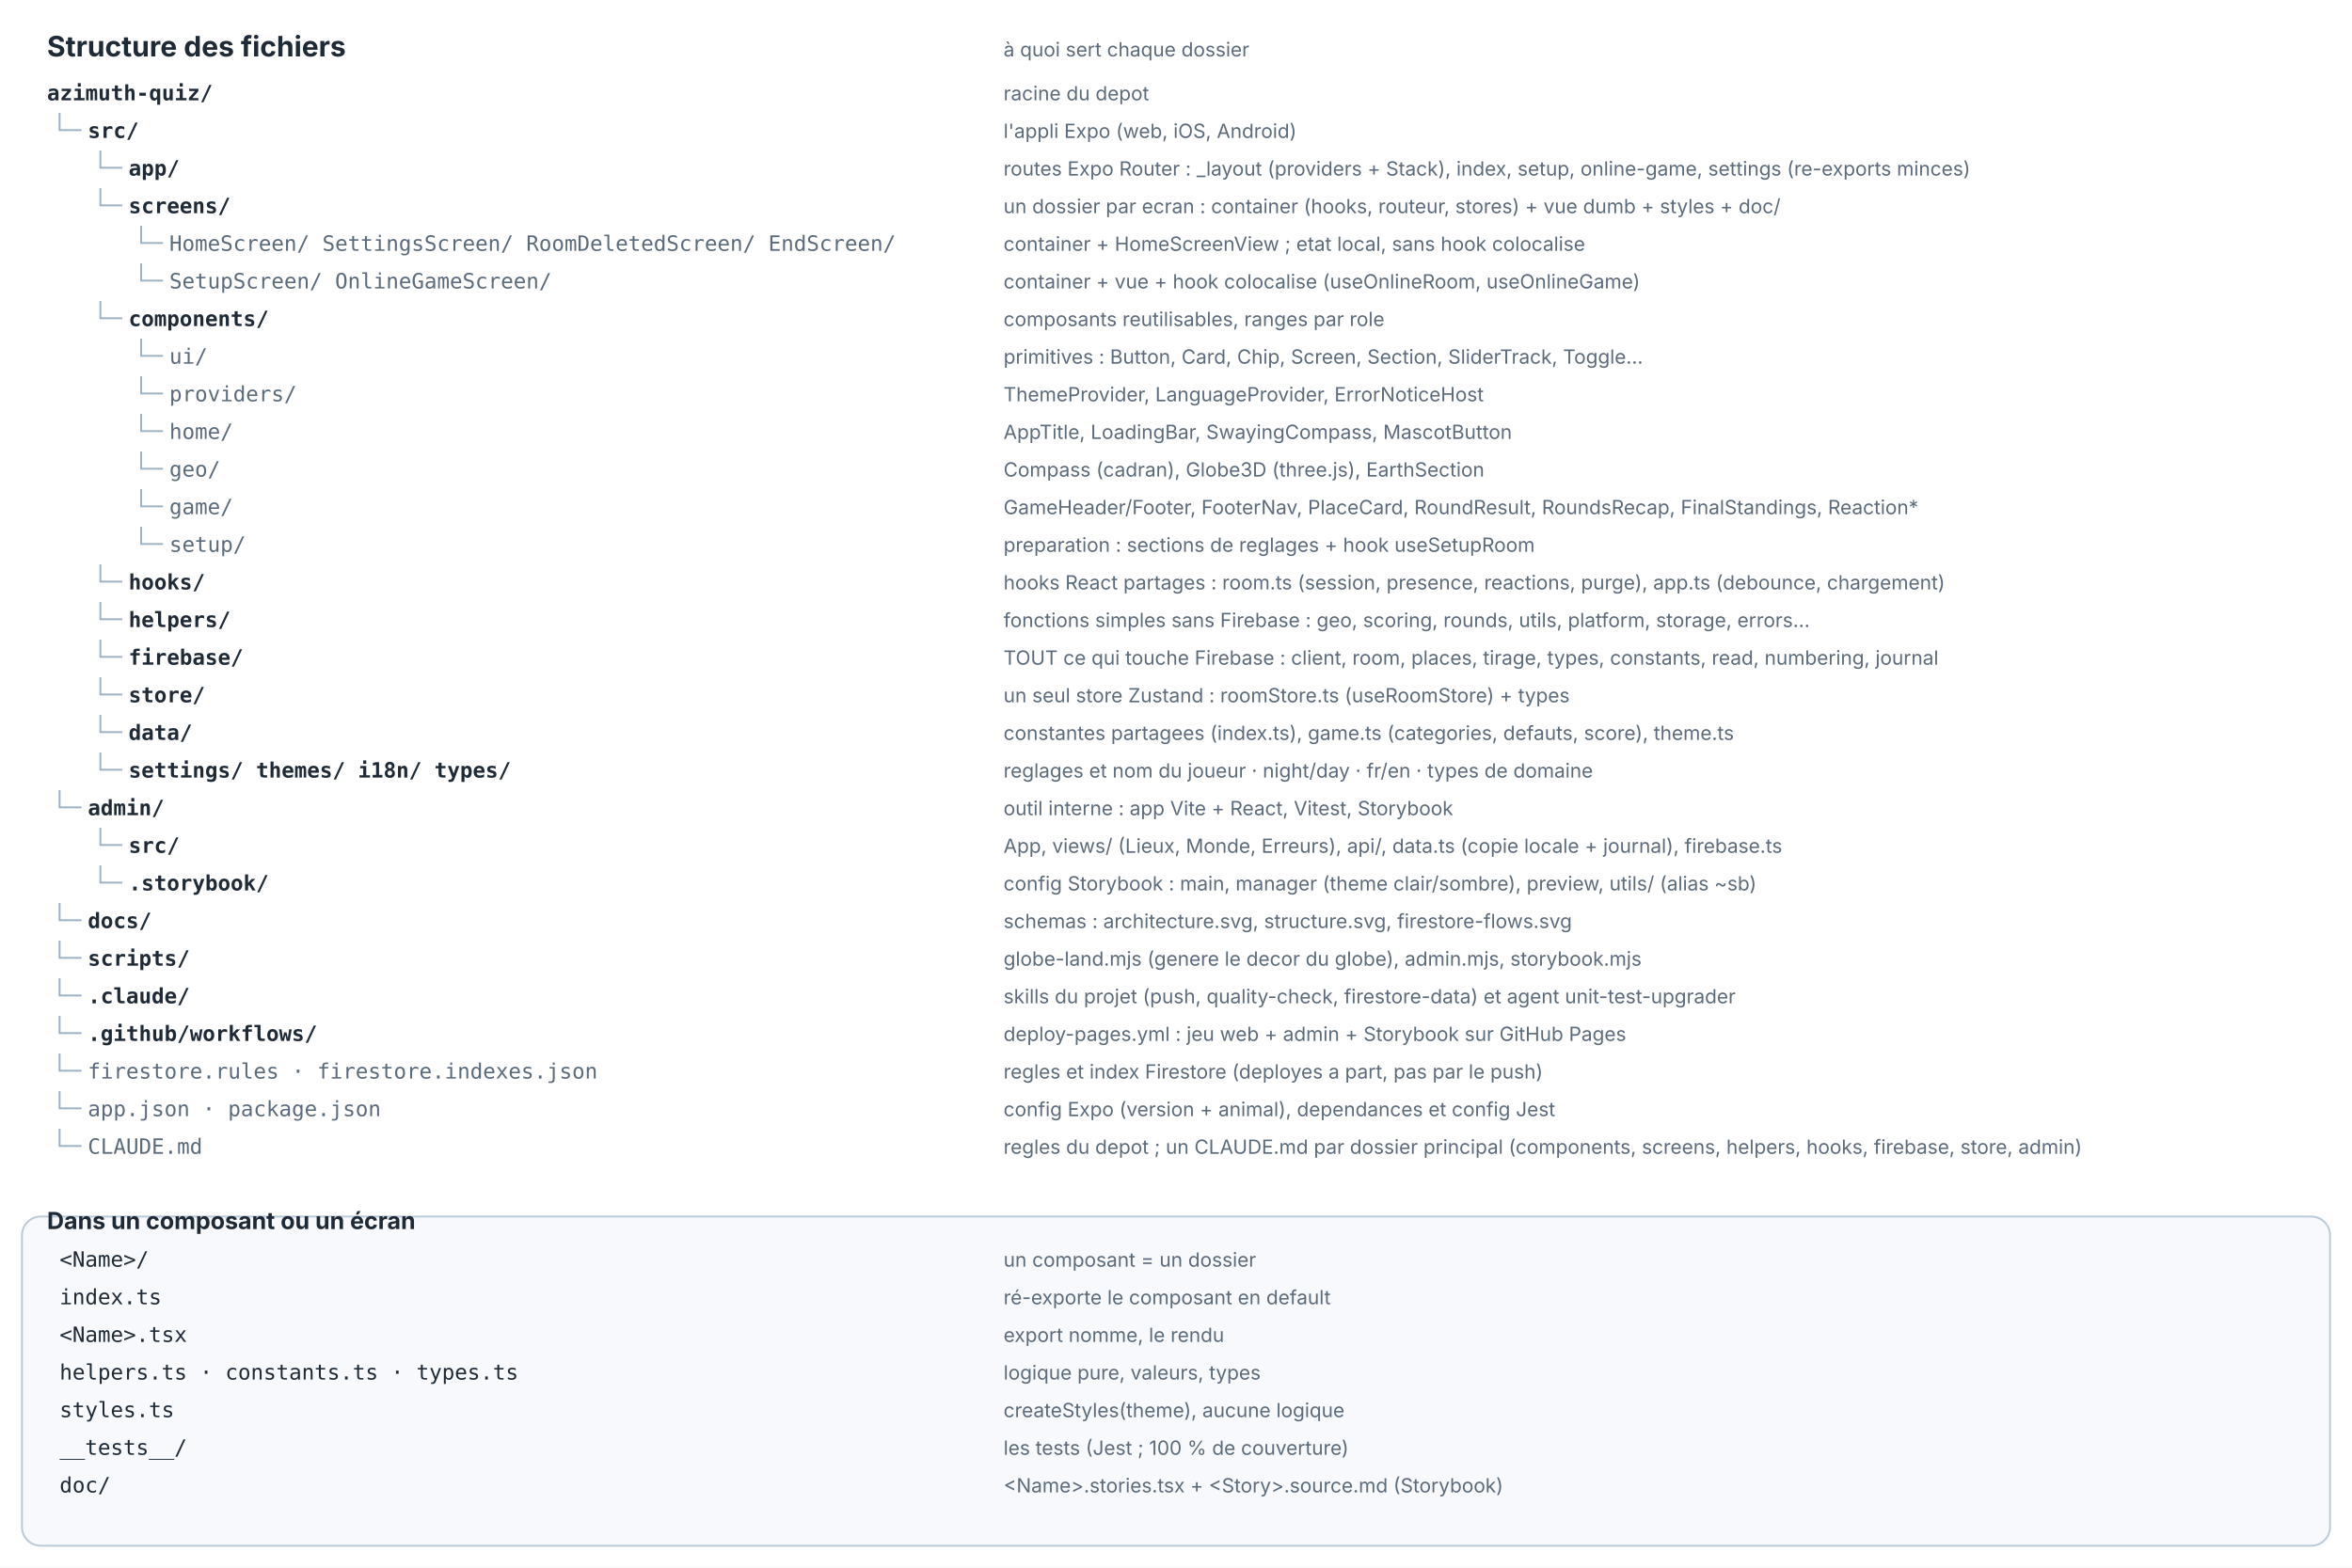
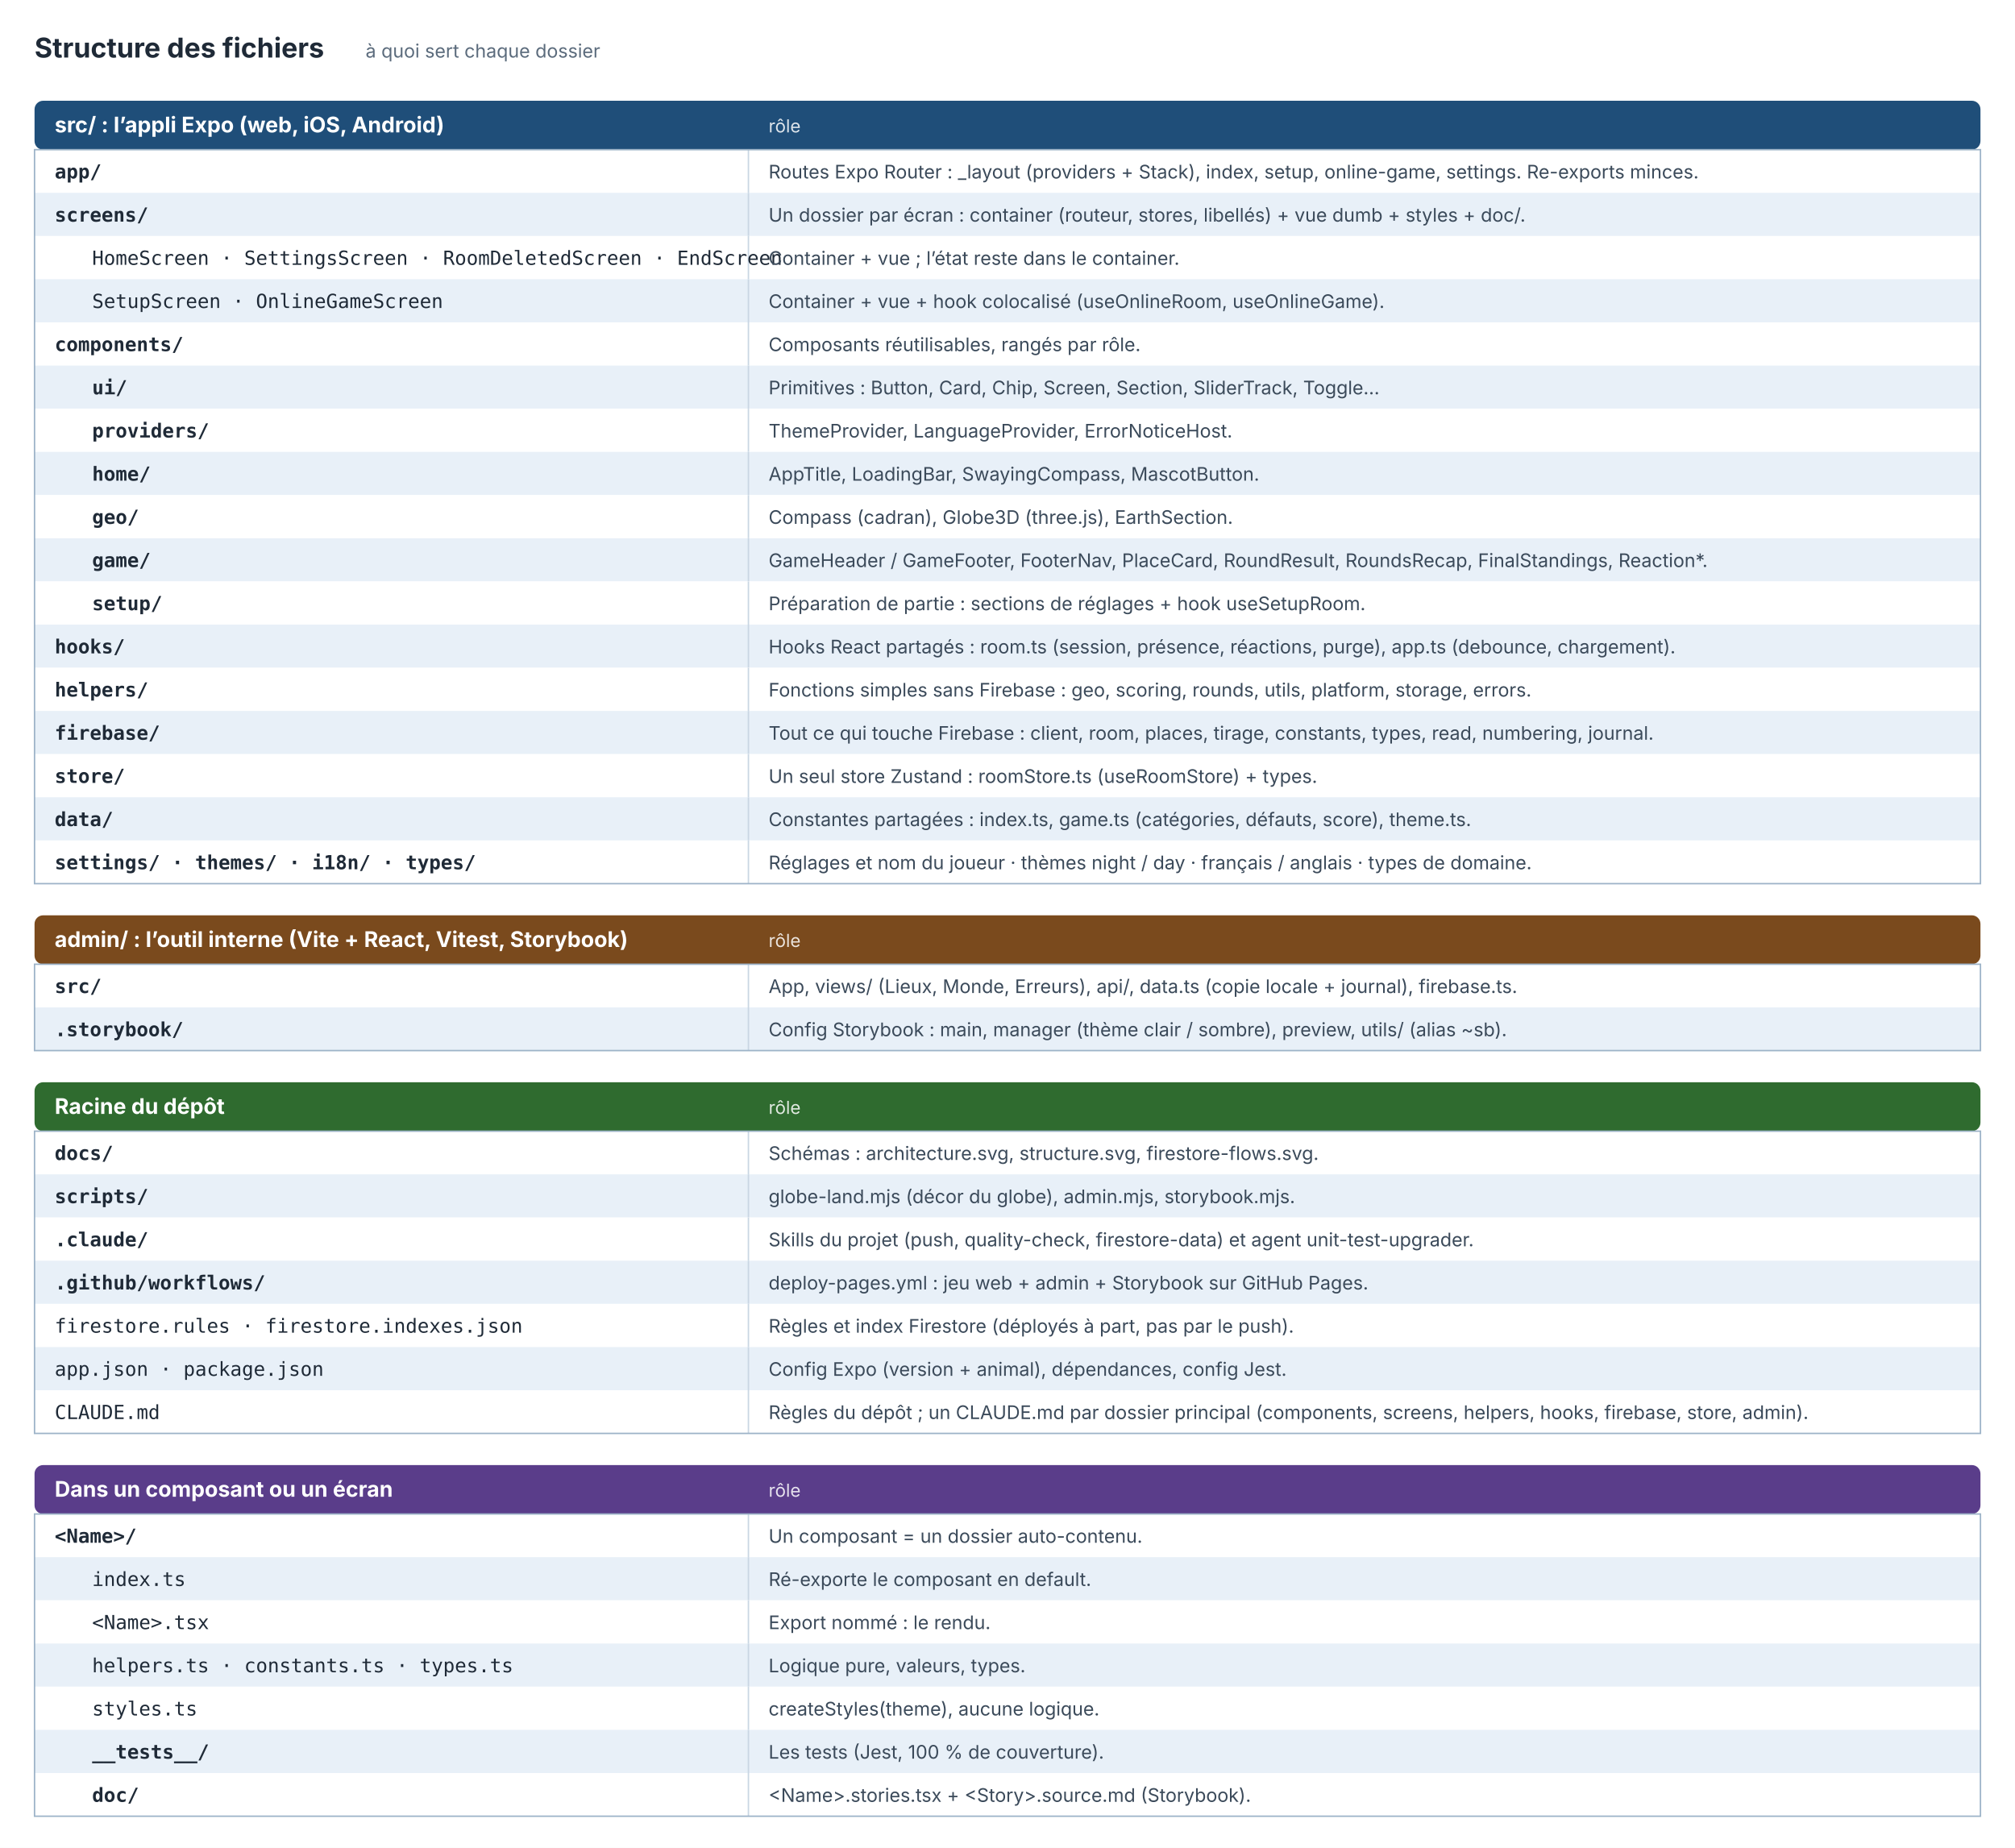
- <svg xmlns="http://www.w3.org/2000/svg" viewBox="0 0 1500 1000" width="1500" height="1000" font-family="system-ui, -apple-system, 'Segoe UI', sans-serif">
-   <rect width="1500" height="1000" fill="#ffffff" />
-   <text x="30" y="36" font-size="18" font-weight="700" fill="#1f2a37">Structure des fichiers</text>
-   <text x="640" y="36" font-size="12.5" fill="#5b6b7c">à quoi sert chaque dossier</text>
-   <rect x="14" y="776" width="1472" height="210" rx="12" fill="#f3f7fb" stroke="#9db3c8" stroke-width="1.2" opacity="0.7" />
-   <text x="30" y="64" font-size="13.5" font-family="ui-monospace, 'Cascadia Mono', Consolas, monospace" font-weight="700" fill="#1f2a37">azimuth-quiz/</text>
-   <text x="640" y="64" font-size="12.5" fill="#5b6b7c">racine du depot</text>
-   <path d="M38 72 V83 H52" stroke="#9db3c8" stroke-width="1.2" fill="none" />
-   <text x="56" y="88" font-size="13.5" font-family="ui-monospace, 'Cascadia Mono', Consolas, monospace" font-weight="700" fill="#1f2a37">src/</text>
-   <text x="640" y="88" font-size="12.5" fill="#5b6b7c">l'appli Expo (web, iOS, Android)</text>
-   <path d="M64 96 V107 H78" stroke="#9db3c8" stroke-width="1.2" fill="none" />
-   <text x="82" y="112" font-size="13.5" font-family="ui-monospace, 'Cascadia Mono', Consolas, monospace" font-weight="700" fill="#1f2a37">app/</text>
-   <text x="640" y="112" font-size="12.5" fill="#5b6b7c">routes Expo Router : _layout (providers + Stack), index, setup, online-game, settings (re-exports minces)</text>
-   <path d="M64 120 V131 H78" stroke="#9db3c8" stroke-width="1.2" fill="none" />
-   <text x="82" y="136" font-size="13.5" font-family="ui-monospace, 'Cascadia Mono', Consolas, monospace" font-weight="700" fill="#1f2a37">screens/</text>
-   <text x="640" y="136" font-size="12.5" fill="#5b6b7c">un dossier par ecran : container (hooks, routeur, stores) + vue dumb + styles + doc/</text>
-   <path d="M90 144 V155 H104" stroke="#9db3c8" stroke-width="1.2" fill="none" />
-   <text x="108" y="160" font-size="13.5" font-family="ui-monospace, 'Cascadia Mono', Consolas, monospace" font-weight="400" fill="#5b6b7c">HomeScreen/ SettingsScreen/ RoomDeletedScreen/ EndScreen/</text>
-   <text x="640" y="160" font-size="12.5" fill="#5b6b7c">container + HomeScreenView ; etat local, sans hook colocalise</text>
-   <path d="M90 168 V179 H104" stroke="#9db3c8" stroke-width="1.2" fill="none" />
-   <text x="108" y="184" font-size="13.5" font-family="ui-monospace, 'Cascadia Mono', Consolas, monospace" font-weight="400" fill="#5b6b7c">SetupScreen/ OnlineGameScreen/</text>
-   <text x="640" y="184" font-size="12.5" fill="#5b6b7c">container + vue + hook colocalise (useOnlineRoom, useOnlineGame)</text>
-   <path d="M64 192 V203 H78" stroke="#9db3c8" stroke-width="1.2" fill="none" />
-   <text x="82" y="208" font-size="13.5" font-family="ui-monospace, 'Cascadia Mono', Consolas, monospace" font-weight="700" fill="#1f2a37">components/</text>
-   <text x="640" y="208" font-size="12.5" fill="#5b6b7c">composants reutilisables, ranges par role</text>
-   <path d="M90 216 V227 H104" stroke="#9db3c8" stroke-width="1.2" fill="none" />
-   <text x="108" y="232" font-size="13.5" font-family="ui-monospace, 'Cascadia Mono', Consolas, monospace" font-weight="400" fill="#5b6b7c">ui/</text>
-   <text x="640" y="232" font-size="12.5" fill="#5b6b7c">primitives : Button, Card, Chip, Screen, Section, SliderTrack, Toggle...</text>
-   <path d="M90 240 V251 H104" stroke="#9db3c8" stroke-width="1.2" fill="none" />
-   <text x="108" y="256" font-size="13.5" font-family="ui-monospace, 'Cascadia Mono', Consolas, monospace" font-weight="400" fill="#5b6b7c">providers/</text>
-   <text x="640" y="256" font-size="12.5" fill="#5b6b7c">ThemeProvider, LanguageProvider, ErrorNoticeHost</text>
-   <path d="M90 264 V275 H104" stroke="#9db3c8" stroke-width="1.2" fill="none" />
-   <text x="108" y="280" font-size="13.5" font-family="ui-monospace, 'Cascadia Mono', Consolas, monospace" font-weight="400" fill="#5b6b7c">home/</text>
-   <text x="640" y="280" font-size="12.5" fill="#5b6b7c">AppTitle, LoadingBar, SwayingCompass, MascotButton</text>
-   <path d="M90 288 V299 H104" stroke="#9db3c8" stroke-width="1.2" fill="none" />
-   <text x="108" y="304" font-size="13.5" font-family="ui-monospace, 'Cascadia Mono', Consolas, monospace" font-weight="400" fill="#5b6b7c">geo/</text>
-   <text x="640" y="304" font-size="12.5" fill="#5b6b7c">Compass (cadran), Globe3D (three.js), EarthSection</text>
-   <path d="M90 312 V323 H104" stroke="#9db3c8" stroke-width="1.2" fill="none" />
-   <text x="108" y="328" font-size="13.5" font-family="ui-monospace, 'Cascadia Mono', Consolas, monospace" font-weight="400" fill="#5b6b7c">game/</text>
-   <text x="640" y="328" font-size="12.5" fill="#5b6b7c">GameHeader/Footer, FooterNav, PlaceCard, RoundResult, RoundsRecap, FinalStandings, Reaction*</text>
-   <path d="M90 336 V347 H104" stroke="#9db3c8" stroke-width="1.2" fill="none" />
-   <text x="108" y="352" font-size="13.5" font-family="ui-monospace, 'Cascadia Mono', Consolas, monospace" font-weight="400" fill="#5b6b7c">setup/</text>
-   <text x="640" y="352" font-size="12.5" fill="#5b6b7c">preparation : sections de reglages + hook useSetupRoom</text>
-   <path d="M64 360 V371 H78" stroke="#9db3c8" stroke-width="1.2" fill="none" />
-   <text x="82" y="376" font-size="13.5" font-family="ui-monospace, 'Cascadia Mono', Consolas, monospace" font-weight="700" fill="#1f2a37">hooks/</text>
-   <text x="640" y="376" font-size="12.5" fill="#5b6b7c">hooks React partages : room.ts (session, presence, reactions, purge), app.ts (debounce, chargement)</text>
-   <path d="M64 384 V395 H78" stroke="#9db3c8" stroke-width="1.2" fill="none" />
-   <text x="82" y="400" font-size="13.5" font-family="ui-monospace, 'Cascadia Mono', Consolas, monospace" font-weight="700" fill="#1f2a37">helpers/</text>
-   <text x="640" y="400" font-size="12.5" fill="#5b6b7c">fonctions simples sans Firebase : geo, scoring, rounds, utils, platform, storage, errors...</text>
-   <path d="M64 408 V419 H78" stroke="#9db3c8" stroke-width="1.2" fill="none" />
-   <text x="82" y="424" font-size="13.5" font-family="ui-monospace, 'Cascadia Mono', Consolas, monospace" font-weight="700" fill="#1f2a37">firebase/</text>
-   <text x="640" y="424" font-size="12.5" fill="#5b6b7c">TOUT ce qui touche Firebase : client, room, places, tirage, types, constants, read, numbering, journal</text>
-   <path d="M64 432 V443 H78" stroke="#9db3c8" stroke-width="1.2" fill="none" />
-   <text x="82" y="448" font-size="13.5" font-family="ui-monospace, 'Cascadia Mono', Consolas, monospace" font-weight="700" fill="#1f2a37">store/</text>
-   <text x="640" y="448" font-size="12.5" fill="#5b6b7c">un seul store Zustand : roomStore.ts (useRoomStore) + types</text>
-   <path d="M64 456 V467 H78" stroke="#9db3c8" stroke-width="1.2" fill="none" />
-   <text x="82" y="472" font-size="13.5" font-family="ui-monospace, 'Cascadia Mono', Consolas, monospace" font-weight="700" fill="#1f2a37">data/</text>
-   <text x="640" y="472" font-size="12.5" fill="#5b6b7c">constantes partagees (index.ts), game.ts (categories, defauts, score), theme.ts</text>
-   <path d="M64 480 V491 H78" stroke="#9db3c8" stroke-width="1.2" fill="none" />
-   <text x="82" y="496" font-size="13.5" font-family="ui-monospace, 'Cascadia Mono', Consolas, monospace" font-weight="700" fill="#1f2a37">settings/ themes/ i18n/ types/</text>
-   <text x="640" y="496" font-size="12.5" fill="#5b6b7c">reglages et nom du joueur · night/day · fr/en · types de domaine</text>
-   <path d="M38 504 V515 H52" stroke="#9db3c8" stroke-width="1.2" fill="none" />
-   <text x="56" y="520" font-size="13.5" font-family="ui-monospace, 'Cascadia Mono', Consolas, monospace" font-weight="700" fill="#1f2a37">admin/</text>
-   <text x="640" y="520" font-size="12.5" fill="#5b6b7c">outil interne : app Vite + React, Vitest, Storybook</text>
-   <path d="M64 528 V539 H78" stroke="#9db3c8" stroke-width="1.2" fill="none" />
-   <text x="82" y="544" font-size="13.5" font-family="ui-monospace, 'Cascadia Mono', Consolas, monospace" font-weight="700" fill="#1f2a37">src/</text>
-   <text x="640" y="544" font-size="12.5" fill="#5b6b7c">App, views/ (Lieux, Monde, Erreurs), api/, data.ts (copie locale + journal), firebase.ts</text>
-   <path d="M64 552 V563 H78" stroke="#9db3c8" stroke-width="1.2" fill="none" />
-   <text x="82" y="568" font-size="13.5" font-family="ui-monospace, 'Cascadia Mono', Consolas, monospace" font-weight="700" fill="#1f2a37">.storybook/</text>
-   <text x="640" y="568" font-size="12.5" fill="#5b6b7c">config Storybook : main, manager (theme clair/sombre), preview, utils/ (alias ~sb)</text>
-   <path d="M38 576 V587 H52" stroke="#9db3c8" stroke-width="1.2" fill="none" />
-   <text x="56" y="592" font-size="13.5" font-family="ui-monospace, 'Cascadia Mono', Consolas, monospace" font-weight="700" fill="#1f2a37">docs/</text>
-   <text x="640" y="592" font-size="12.5" fill="#5b6b7c">schemas : architecture.svg, structure.svg, firestore-flows.svg</text>
-   <path d="M38 600 V611 H52" stroke="#9db3c8" stroke-width="1.2" fill="none" />
-   <text x="56" y="616" font-size="13.5" font-family="ui-monospace, 'Cascadia Mono', Consolas, monospace" font-weight="700" fill="#1f2a37">scripts/</text>
-   <text x="640" y="616" font-size="12.5" fill="#5b6b7c">globe-land.mjs (genere le decor du globe), admin.mjs, storybook.mjs</text>
-   <path d="M38 624 V635 H52" stroke="#9db3c8" stroke-width="1.2" fill="none" />
-   <text x="56" y="640" font-size="13.5" font-family="ui-monospace, 'Cascadia Mono', Consolas, monospace" font-weight="700" fill="#1f2a37">.claude/</text>
-   <text x="640" y="640" font-size="12.5" fill="#5b6b7c">skills du projet (push, quality-check, firestore-data) et agent unit-test-upgrader</text>
-   <path d="M38 648 V659 H52" stroke="#9db3c8" stroke-width="1.2" fill="none" />
-   <text x="56" y="664" font-size="13.5" font-family="ui-monospace, 'Cascadia Mono', Consolas, monospace" font-weight="700" fill="#1f2a37">.github/workflows/</text>
-   <text x="640" y="664" font-size="12.5" fill="#5b6b7c">deploy-pages.yml : jeu web + admin + Storybook sur GitHub Pages</text>
-   <path d="M38 672 V683 H52" stroke="#9db3c8" stroke-width="1.2" fill="none" />
-   <text x="56" y="688" font-size="13.5" font-family="ui-monospace, 'Cascadia Mono', Consolas, monospace" font-weight="400" fill="#5b6b7c">firestore.rules · firestore.indexes.json</text>
-   <text x="640" y="688" font-size="12.5" fill="#5b6b7c">regles et index Firestore (deployes a part, pas par le push)</text>
-   <path d="M38 696 V707 H52" stroke="#9db3c8" stroke-width="1.2" fill="none" />
-   <text x="56" y="712" font-size="13.5" font-family="ui-monospace, 'Cascadia Mono', Consolas, monospace" font-weight="400" fill="#5b6b7c">app.json · package.json</text>
-   <text x="640" y="712" font-size="12.5" fill="#5b6b7c">config Expo (version + animal), dependances et config Jest</text>
-   <path d="M38 720 V731 H52" stroke="#9db3c8" stroke-width="1.2" fill="none" />
-   <text x="56" y="736" font-size="13.5" font-family="ui-monospace, 'Cascadia Mono', Consolas, monospace" font-weight="400" fill="#5b6b7c">CLAUDE.md</text>
-   <text x="640" y="736" font-size="12.5" fill="#5b6b7c">regles du depot ; un CLAUDE.md par dossier principal (components, screens, helpers, hooks, firebase, store, admin)</text>
-   <text x="30" y="784" font-size="15" font-weight="700" fill="#1f2a37">Dans un composant ou un écran</text>
-   <text x="38" y="808" font-size="13.5" font-family="ui-monospace, 'Cascadia Mono', Consolas, monospace" fill="#1f2a37">&lt;Name&gt;/</text>
-   <text x="640" y="808" font-size="12.5" fill="#5b6b7c">un composant = un dossier</text>
-   <text x="38" y="832" font-size="13.5" font-family="ui-monospace, 'Cascadia Mono', Consolas, monospace" fill="#1f2a37">  index.ts</text>
-   <text x="640" y="832" font-size="12.5" fill="#5b6b7c">ré-exporte le composant en default</text>
-   <text x="38" y="856" font-size="13.5" font-family="ui-monospace, 'Cascadia Mono', Consolas, monospace" fill="#1f2a37">  &lt;Name&gt;.tsx</text>
-   <text x="640" y="856" font-size="12.5" fill="#5b6b7c">export nomme, le rendu</text>
-   <text x="38" y="880" font-size="13.5" font-family="ui-monospace, 'Cascadia Mono', Consolas, monospace" fill="#1f2a37">  helpers.ts · constants.ts · types.ts</text>
-   <text x="640" y="880" font-size="12.5" fill="#5b6b7c">logique pure, valeurs, types</text>
-   <text x="38" y="904" font-size="13.5" font-family="ui-monospace, 'Cascadia Mono', Consolas, monospace" fill="#1f2a37">  styles.ts</text>
-   <text x="640" y="904" font-size="12.5" fill="#5b6b7c">createStyles(theme), aucune logique</text>
-   <text x="38" y="928" font-size="13.5" font-family="ui-monospace, 'Cascadia Mono', Consolas, monospace" fill="#1f2a37">  __tests__/</text>
-   <text x="640" y="928" font-size="12.5" fill="#5b6b7c">les tests (Jest ; 100 % de couverture)</text>
-   <text x="38" y="952" font-size="13.5" font-family="ui-monospace, 'Cascadia Mono', Consolas, monospace" fill="#1f2a37">  doc/</text>
-   <text x="640" y="952" font-size="12.5" fill="#5b6b7c">&lt;Name&gt;.stories.tsx + &lt;Story&gt;.source.md (Storybook)</text>
+ <svg xmlns="http://www.w3.org/2000/svg" viewBox="0 0 1400 1284" width="1400" height="1284" font-family="system-ui, -apple-system, 'Segoe UI', sans-serif">
+   <rect width="1400" height="1284" fill="#ffffff" />
+   <text x="24" y="40" font-size="19" font-weight="700" fill="#1f2a37">Structure des fichiers</text>
+   <text x="254" y="40" font-size="13" fill="#5b6b7c">à quoi sert chaque dossier</text>
+   <rect x="24" y="70" width="1352" height="34" rx="6" fill="#1f4e79" />
+   <text x="38" y="92" font-size="15" font-weight="700" fill="#ffffff">src/ : l’appli Expo (web, iOS, Android)</text>
+   <text x="534" y="92" font-size="12.5" fill="#ffffff" opacity="0.85">rôle</text>
+   <rect x="24" y="104" width="1352" height="30" fill="#ffffff" />
+   <path d="M520 104 V134" stroke="#c9d6e3" stroke-width="1" />
+   <text x="38" y="124" font-size="13.5" font-family="ui-monospace, 'Cascadia Mono', Consolas, monospace" font-weight="700" fill="#1f2a37">app/</text>
+   <text x="534" y="124" font-size="13" fill="#3b4a5a">Routes Expo Router : _layout (providers + Stack), index, setup, online-game, settings. Re-exports minces.</text>
+   <rect x="24" y="134" width="1352" height="30" fill="#e8f0f8" />
+   <path d="M520 134 V164" stroke="#c9d6e3" stroke-width="1" />
+   <text x="38" y="154" font-size="13.5" font-family="ui-monospace, 'Cascadia Mono', Consolas, monospace" font-weight="700" fill="#1f2a37">screens/</text>
+   <text x="534" y="154" font-size="13" fill="#3b4a5a">Un dossier par écran : container (routeur, stores, libellés) + vue dumb + styles + doc/.</text>
+   <rect x="24" y="164" width="1352" height="30" fill="#ffffff" />
+   <path d="M520 164 V194" stroke="#c9d6e3" stroke-width="1" />
+   <text x="64" y="184" font-size="13.5" font-family="ui-monospace, 'Cascadia Mono', Consolas, monospace" font-weight="400" fill="#1f2a37">HomeScreen · SettingsScreen · RoomDeletedScreen · EndScreen</text>
+   <text x="534" y="184" font-size="13" fill="#3b4a5a">Container + vue ; l’état reste dans le container.</text>
+   <rect x="24" y="194" width="1352" height="30" fill="#e8f0f8" />
+   <path d="M520 194 V224" stroke="#c9d6e3" stroke-width="1" />
+   <text x="64" y="214" font-size="13.5" font-family="ui-monospace, 'Cascadia Mono', Consolas, monospace" font-weight="400" fill="#1f2a37">SetupScreen · OnlineGameScreen</text>
+   <text x="534" y="214" font-size="13" fill="#3b4a5a">Container + vue + hook colocalisé (useOnlineRoom, useOnlineGame).</text>
+   <rect x="24" y="224" width="1352" height="30" fill="#ffffff" />
+   <path d="M520 224 V254" stroke="#c9d6e3" stroke-width="1" />
+   <text x="38" y="244" font-size="13.5" font-family="ui-monospace, 'Cascadia Mono', Consolas, monospace" font-weight="700" fill="#1f2a37">components/</text>
+   <text x="534" y="244" font-size="13" fill="#3b4a5a">Composants réutilisables, rangés par rôle.</text>
+   <rect x="24" y="254" width="1352" height="30" fill="#e8f0f8" />
+   <path d="M520 254 V284" stroke="#c9d6e3" stroke-width="1" />
+   <text x="64" y="274" font-size="13.5" font-family="ui-monospace, 'Cascadia Mono', Consolas, monospace" font-weight="700" fill="#1f2a37">ui/</text>
+   <text x="534" y="274" font-size="13" fill="#3b4a5a">Primitives : Button, Card, Chip, Screen, Section, SliderTrack, Toggle…</text>
+   <rect x="24" y="284" width="1352" height="30" fill="#ffffff" />
+   <path d="M520 284 V314" stroke="#c9d6e3" stroke-width="1" />
+   <text x="64" y="304" font-size="13.5" font-family="ui-monospace, 'Cascadia Mono', Consolas, monospace" font-weight="700" fill="#1f2a37">providers/</text>
+   <text x="534" y="304" font-size="13" fill="#3b4a5a">ThemeProvider, LanguageProvider, ErrorNoticeHost.</text>
+   <rect x="24" y="314" width="1352" height="30" fill="#e8f0f8" />
+   <path d="M520 314 V344" stroke="#c9d6e3" stroke-width="1" />
+   <text x="64" y="334" font-size="13.5" font-family="ui-monospace, 'Cascadia Mono', Consolas, monospace" font-weight="700" fill="#1f2a37">home/</text>
+   <text x="534" y="334" font-size="13" fill="#3b4a5a">AppTitle, LoadingBar, SwayingCompass, MascotButton.</text>
+   <rect x="24" y="344" width="1352" height="30" fill="#ffffff" />
+   <path d="M520 344 V374" stroke="#c9d6e3" stroke-width="1" />
+   <text x="64" y="364" font-size="13.5" font-family="ui-monospace, 'Cascadia Mono', Consolas, monospace" font-weight="700" fill="#1f2a37">geo/</text>
+   <text x="534" y="364" font-size="13" fill="#3b4a5a">Compass (cadran), Globe3D (three.js), EarthSection.</text>
+   <rect x="24" y="374" width="1352" height="30" fill="#e8f0f8" />
+   <path d="M520 374 V404" stroke="#c9d6e3" stroke-width="1" />
+   <text x="64" y="394" font-size="13.5" font-family="ui-monospace, 'Cascadia Mono', Consolas, monospace" font-weight="700" fill="#1f2a37">game/</text>
+   <text x="534" y="394" font-size="13" fill="#3b4a5a">GameHeader / GameFooter, FooterNav, PlaceCard, RoundResult, RoundsRecap, FinalStandings, Reaction*.</text>
+   <rect x="24" y="404" width="1352" height="30" fill="#ffffff" />
+   <path d="M520 404 V434" stroke="#c9d6e3" stroke-width="1" />
+   <text x="64" y="424" font-size="13.5" font-family="ui-monospace, 'Cascadia Mono', Consolas, monospace" font-weight="700" fill="#1f2a37">setup/</text>
+   <text x="534" y="424" font-size="13" fill="#3b4a5a">Préparation de partie : sections de réglages + hook useSetupRoom.</text>
+   <rect x="24" y="434" width="1352" height="30" fill="#e8f0f8" />
+   <path d="M520 434 V464" stroke="#c9d6e3" stroke-width="1" />
+   <text x="38" y="454" font-size="13.5" font-family="ui-monospace, 'Cascadia Mono', Consolas, monospace" font-weight="700" fill="#1f2a37">hooks/</text>
+   <text x="534" y="454" font-size="13" fill="#3b4a5a">Hooks React partagés : room.ts (session, présence, réactions, purge), app.ts (debounce, chargement).</text>
+   <rect x="24" y="464" width="1352" height="30" fill="#ffffff" />
+   <path d="M520 464 V494" stroke="#c9d6e3" stroke-width="1" />
+   <text x="38" y="484" font-size="13.5" font-family="ui-monospace, 'Cascadia Mono', Consolas, monospace" font-weight="700" fill="#1f2a37">helpers/</text>
+   <text x="534" y="484" font-size="13" fill="#3b4a5a">Fonctions simples sans Firebase : geo, scoring, rounds, utils, platform, storage, errors.</text>
+   <rect x="24" y="494" width="1352" height="30" fill="#e8f0f8" />
+   <path d="M520 494 V524" stroke="#c9d6e3" stroke-width="1" />
+   <text x="38" y="514" font-size="13.5" font-family="ui-monospace, 'Cascadia Mono', Consolas, monospace" font-weight="700" fill="#1f2a37">firebase/</text>
+   <text x="534" y="514" font-size="13" fill="#3b4a5a">Tout ce qui touche Firebase : client, room, places, tirage, constants, types, read, numbering, journal.</text>
+   <rect x="24" y="524" width="1352" height="30" fill="#ffffff" />
+   <path d="M520 524 V554" stroke="#c9d6e3" stroke-width="1" />
+   <text x="38" y="544" font-size="13.5" font-family="ui-monospace, 'Cascadia Mono', Consolas, monospace" font-weight="700" fill="#1f2a37">store/</text>
+   <text x="534" y="544" font-size="13" fill="#3b4a5a">Un seul store Zustand : roomStore.ts (useRoomStore) + types.</text>
+   <rect x="24" y="554" width="1352" height="30" fill="#e8f0f8" />
+   <path d="M520 554 V584" stroke="#c9d6e3" stroke-width="1" />
+   <text x="38" y="574" font-size="13.5" font-family="ui-monospace, 'Cascadia Mono', Consolas, monospace" font-weight="700" fill="#1f2a37">data/</text>
+   <text x="534" y="574" font-size="13" fill="#3b4a5a">Constantes partagées : index.ts, game.ts (catégories, défauts, score), theme.ts.</text>
+   <rect x="24" y="584" width="1352" height="30" fill="#ffffff" />
+   <path d="M520 584 V614" stroke="#c9d6e3" stroke-width="1" />
+   <text x="38" y="604" font-size="13.5" font-family="ui-monospace, 'Cascadia Mono', Consolas, monospace" font-weight="700" fill="#1f2a37">settings/ · themes/ · i18n/ · types/</text>
+   <text x="534" y="604" font-size="13" fill="#3b4a5a">Réglages et nom du joueur · thèmes night / day · français / anglais · types de domaine.</text>
+   <rect x="24" y="104" width="1352" height="510" fill="none" stroke="#9db3c8" stroke-width="1" />
+   <rect x="24" y="636" width="1352" height="34" rx="6" fill="#7a4a1d" />
+   <text x="38" y="658" font-size="15" font-weight="700" fill="#ffffff">admin/ : l’outil interne (Vite + React, Vitest, Storybook)</text>
+   <text x="534" y="658" font-size="12.5" fill="#ffffff" opacity="0.85">rôle</text>
+   <rect x="24" y="670" width="1352" height="30" fill="#ffffff" />
+   <path d="M520 670 V700" stroke="#c9d6e3" stroke-width="1" />
+   <text x="38" y="690" font-size="13.5" font-family="ui-monospace, 'Cascadia Mono', Consolas, monospace" font-weight="700" fill="#1f2a37">src/</text>
+   <text x="534" y="690" font-size="13" fill="#3b4a5a">App, views/ (Lieux, Monde, Erreurs), api/, data.ts (copie locale + journal), firebase.ts.</text>
+   <rect x="24" y="700" width="1352" height="30" fill="#e8f0f8" />
+   <path d="M520 700 V730" stroke="#c9d6e3" stroke-width="1" />
+   <text x="38" y="720" font-size="13.5" font-family="ui-monospace, 'Cascadia Mono', Consolas, monospace" font-weight="700" fill="#1f2a37">.storybook/</text>
+   <text x="534" y="720" font-size="13" fill="#3b4a5a">Config Storybook : main, manager (thème clair / sombre), preview, utils/ (alias ~sb).</text>
+   <rect x="24" y="670" width="1352" height="60" fill="none" stroke="#9db3c8" stroke-width="1" />
+   <rect x="24" y="752" width="1352" height="34" rx="6" fill="#2f6b2f" />
+   <text x="38" y="774" font-size="15" font-weight="700" fill="#ffffff">Racine du dépôt</text>
+   <text x="534" y="774" font-size="12.5" fill="#ffffff" opacity="0.85">rôle</text>
+   <rect x="24" y="786" width="1352" height="30" fill="#ffffff" />
+   <path d="M520 786 V816" stroke="#c9d6e3" stroke-width="1" />
+   <text x="38" y="806" font-size="13.5" font-family="ui-monospace, 'Cascadia Mono', Consolas, monospace" font-weight="700" fill="#1f2a37">docs/</text>
+   <text x="534" y="806" font-size="13" fill="#3b4a5a">Schémas : architecture.svg, structure.svg, firestore-flows.svg.</text>
+   <rect x="24" y="816" width="1352" height="30" fill="#e8f0f8" />
+   <path d="M520 816 V846" stroke="#c9d6e3" stroke-width="1" />
+   <text x="38" y="836" font-size="13.5" font-family="ui-monospace, 'Cascadia Mono', Consolas, monospace" font-weight="700" fill="#1f2a37">scripts/</text>
+   <text x="534" y="836" font-size="13" fill="#3b4a5a">globe-land.mjs (décor du globe), admin.mjs, storybook.mjs.</text>
+   <rect x="24" y="846" width="1352" height="30" fill="#ffffff" />
+   <path d="M520 846 V876" stroke="#c9d6e3" stroke-width="1" />
+   <text x="38" y="866" font-size="13.5" font-family="ui-monospace, 'Cascadia Mono', Consolas, monospace" font-weight="700" fill="#1f2a37">.claude/</text>
+   <text x="534" y="866" font-size="13" fill="#3b4a5a">Skills du projet (push, quality-check, firestore-data) et agent unit-test-upgrader.</text>
+   <rect x="24" y="876" width="1352" height="30" fill="#e8f0f8" />
+   <path d="M520 876 V906" stroke="#c9d6e3" stroke-width="1" />
+   <text x="38" y="896" font-size="13.5" font-family="ui-monospace, 'Cascadia Mono', Consolas, monospace" font-weight="700" fill="#1f2a37">.github/workflows/</text>
+   <text x="534" y="896" font-size="13" fill="#3b4a5a">deploy-pages.yml : jeu web + admin + Storybook sur GitHub Pages.</text>
+   <rect x="24" y="906" width="1352" height="30" fill="#ffffff" />
+   <path d="M520 906 V936" stroke="#c9d6e3" stroke-width="1" />
+   <text x="38" y="926" font-size="13.5" font-family="ui-monospace, 'Cascadia Mono', Consolas, monospace" font-weight="400" fill="#1f2a37">firestore.rules · firestore.indexes.json</text>
+   <text x="534" y="926" font-size="13" fill="#3b4a5a">Règles et index Firestore (déployés à part, pas par le push).</text>
+   <rect x="24" y="936" width="1352" height="30" fill="#e8f0f8" />
+   <path d="M520 936 V966" stroke="#c9d6e3" stroke-width="1" />
+   <text x="38" y="956" font-size="13.5" font-family="ui-monospace, 'Cascadia Mono', Consolas, monospace" font-weight="400" fill="#1f2a37">app.json · package.json</text>
+   <text x="534" y="956" font-size="13" fill="#3b4a5a">Config Expo (version + animal), dépendances, config Jest.</text>
+   <rect x="24" y="966" width="1352" height="30" fill="#ffffff" />
+   <path d="M520 966 V996" stroke="#c9d6e3" stroke-width="1" />
+   <text x="38" y="986" font-size="13.5" font-family="ui-monospace, 'Cascadia Mono', Consolas, monospace" font-weight="400" fill="#1f2a37">CLAUDE.md</text>
+   <text x="534" y="986" font-size="13" fill="#3b4a5a">Règles du dépôt ; un CLAUDE.md par dossier principal (components, screens, helpers, hooks, firebase, store, admin).</text>
+   <rect x="24" y="786" width="1352" height="210" fill="none" stroke="#9db3c8" stroke-width="1" />
+   <rect x="24" y="1018" width="1352" height="34" rx="6" fill="#5a3d8a" />
+   <text x="38" y="1040" font-size="15" font-weight="700" fill="#ffffff">Dans un composant ou un écran</text>
+   <text x="534" y="1040" font-size="12.5" fill="#ffffff" opacity="0.85">rôle</text>
+   <rect x="24" y="1052" width="1352" height="30" fill="#ffffff" />
+   <path d="M520 1052 V1082" stroke="#c9d6e3" stroke-width="1" />
+   <text x="38" y="1072" font-size="13.5" font-family="ui-monospace, 'Cascadia Mono', Consolas, monospace" font-weight="700" fill="#1f2a37">&lt;Name&gt;/</text>
+   <text x="534" y="1072" font-size="13" fill="#3b4a5a">Un composant = un dossier auto-contenu.</text>
+   <rect x="24" y="1082" width="1352" height="30" fill="#e8f0f8" />
+   <path d="M520 1082 V1112" stroke="#c9d6e3" stroke-width="1" />
+   <text x="64" y="1102" font-size="13.5" font-family="ui-monospace, 'Cascadia Mono', Consolas, monospace" font-weight="400" fill="#1f2a37">index.ts</text>
+   <text x="534" y="1102" font-size="13" fill="#3b4a5a">Ré-exporte le composant en default.</text>
+   <rect x="24" y="1112" width="1352" height="30" fill="#ffffff" />
+   <path d="M520 1112 V1142" stroke="#c9d6e3" stroke-width="1" />
+   <text x="64" y="1132" font-size="13.5" font-family="ui-monospace, 'Cascadia Mono', Consolas, monospace" font-weight="400" fill="#1f2a37">&lt;Name&gt;.tsx</text>
+   <text x="534" y="1132" font-size="13" fill="#3b4a5a">Export nommé : le rendu.</text>
+   <rect x="24" y="1142" width="1352" height="30" fill="#e8f0f8" />
+   <path d="M520 1142 V1172" stroke="#c9d6e3" stroke-width="1" />
+   <text x="64" y="1162" font-size="13.5" font-family="ui-monospace, 'Cascadia Mono', Consolas, monospace" font-weight="400" fill="#1f2a37">helpers.ts · constants.ts · types.ts</text>
+   <text x="534" y="1162" font-size="13" fill="#3b4a5a">Logique pure, valeurs, types.</text>
+   <rect x="24" y="1172" width="1352" height="30" fill="#ffffff" />
+   <path d="M520 1172 V1202" stroke="#c9d6e3" stroke-width="1" />
+   <text x="64" y="1192" font-size="13.5" font-family="ui-monospace, 'Cascadia Mono', Consolas, monospace" font-weight="400" fill="#1f2a37">styles.ts</text>
+   <text x="534" y="1192" font-size="13" fill="#3b4a5a">createStyles(theme), aucune logique.</text>
+   <rect x="24" y="1202" width="1352" height="30" fill="#e8f0f8" />
+   <path d="M520 1202 V1232" stroke="#c9d6e3" stroke-width="1" />
+   <text x="64" y="1222" font-size="13.5" font-family="ui-monospace, 'Cascadia Mono', Consolas, monospace" font-weight="700" fill="#1f2a37">__tests__/</text>
+   <text x="534" y="1222" font-size="13" fill="#3b4a5a">Les tests (Jest, 100 % de couverture).</text>
+   <rect x="24" y="1232" width="1352" height="30" fill="#ffffff" />
+   <path d="M520 1232 V1262" stroke="#c9d6e3" stroke-width="1" />
+   <text x="64" y="1252" font-size="13.5" font-family="ui-monospace, 'Cascadia Mono', Consolas, monospace" font-weight="700" fill="#1f2a37">doc/</text>
+   <text x="534" y="1252" font-size="13" fill="#3b4a5a">&lt;Name&gt;.stories.tsx + &lt;Story&gt;.source.md (Storybook).</text>
+   <rect x="24" y="1052" width="1352" height="210" fill="none" stroke="#9db3c8" stroke-width="1" />
</svg>
